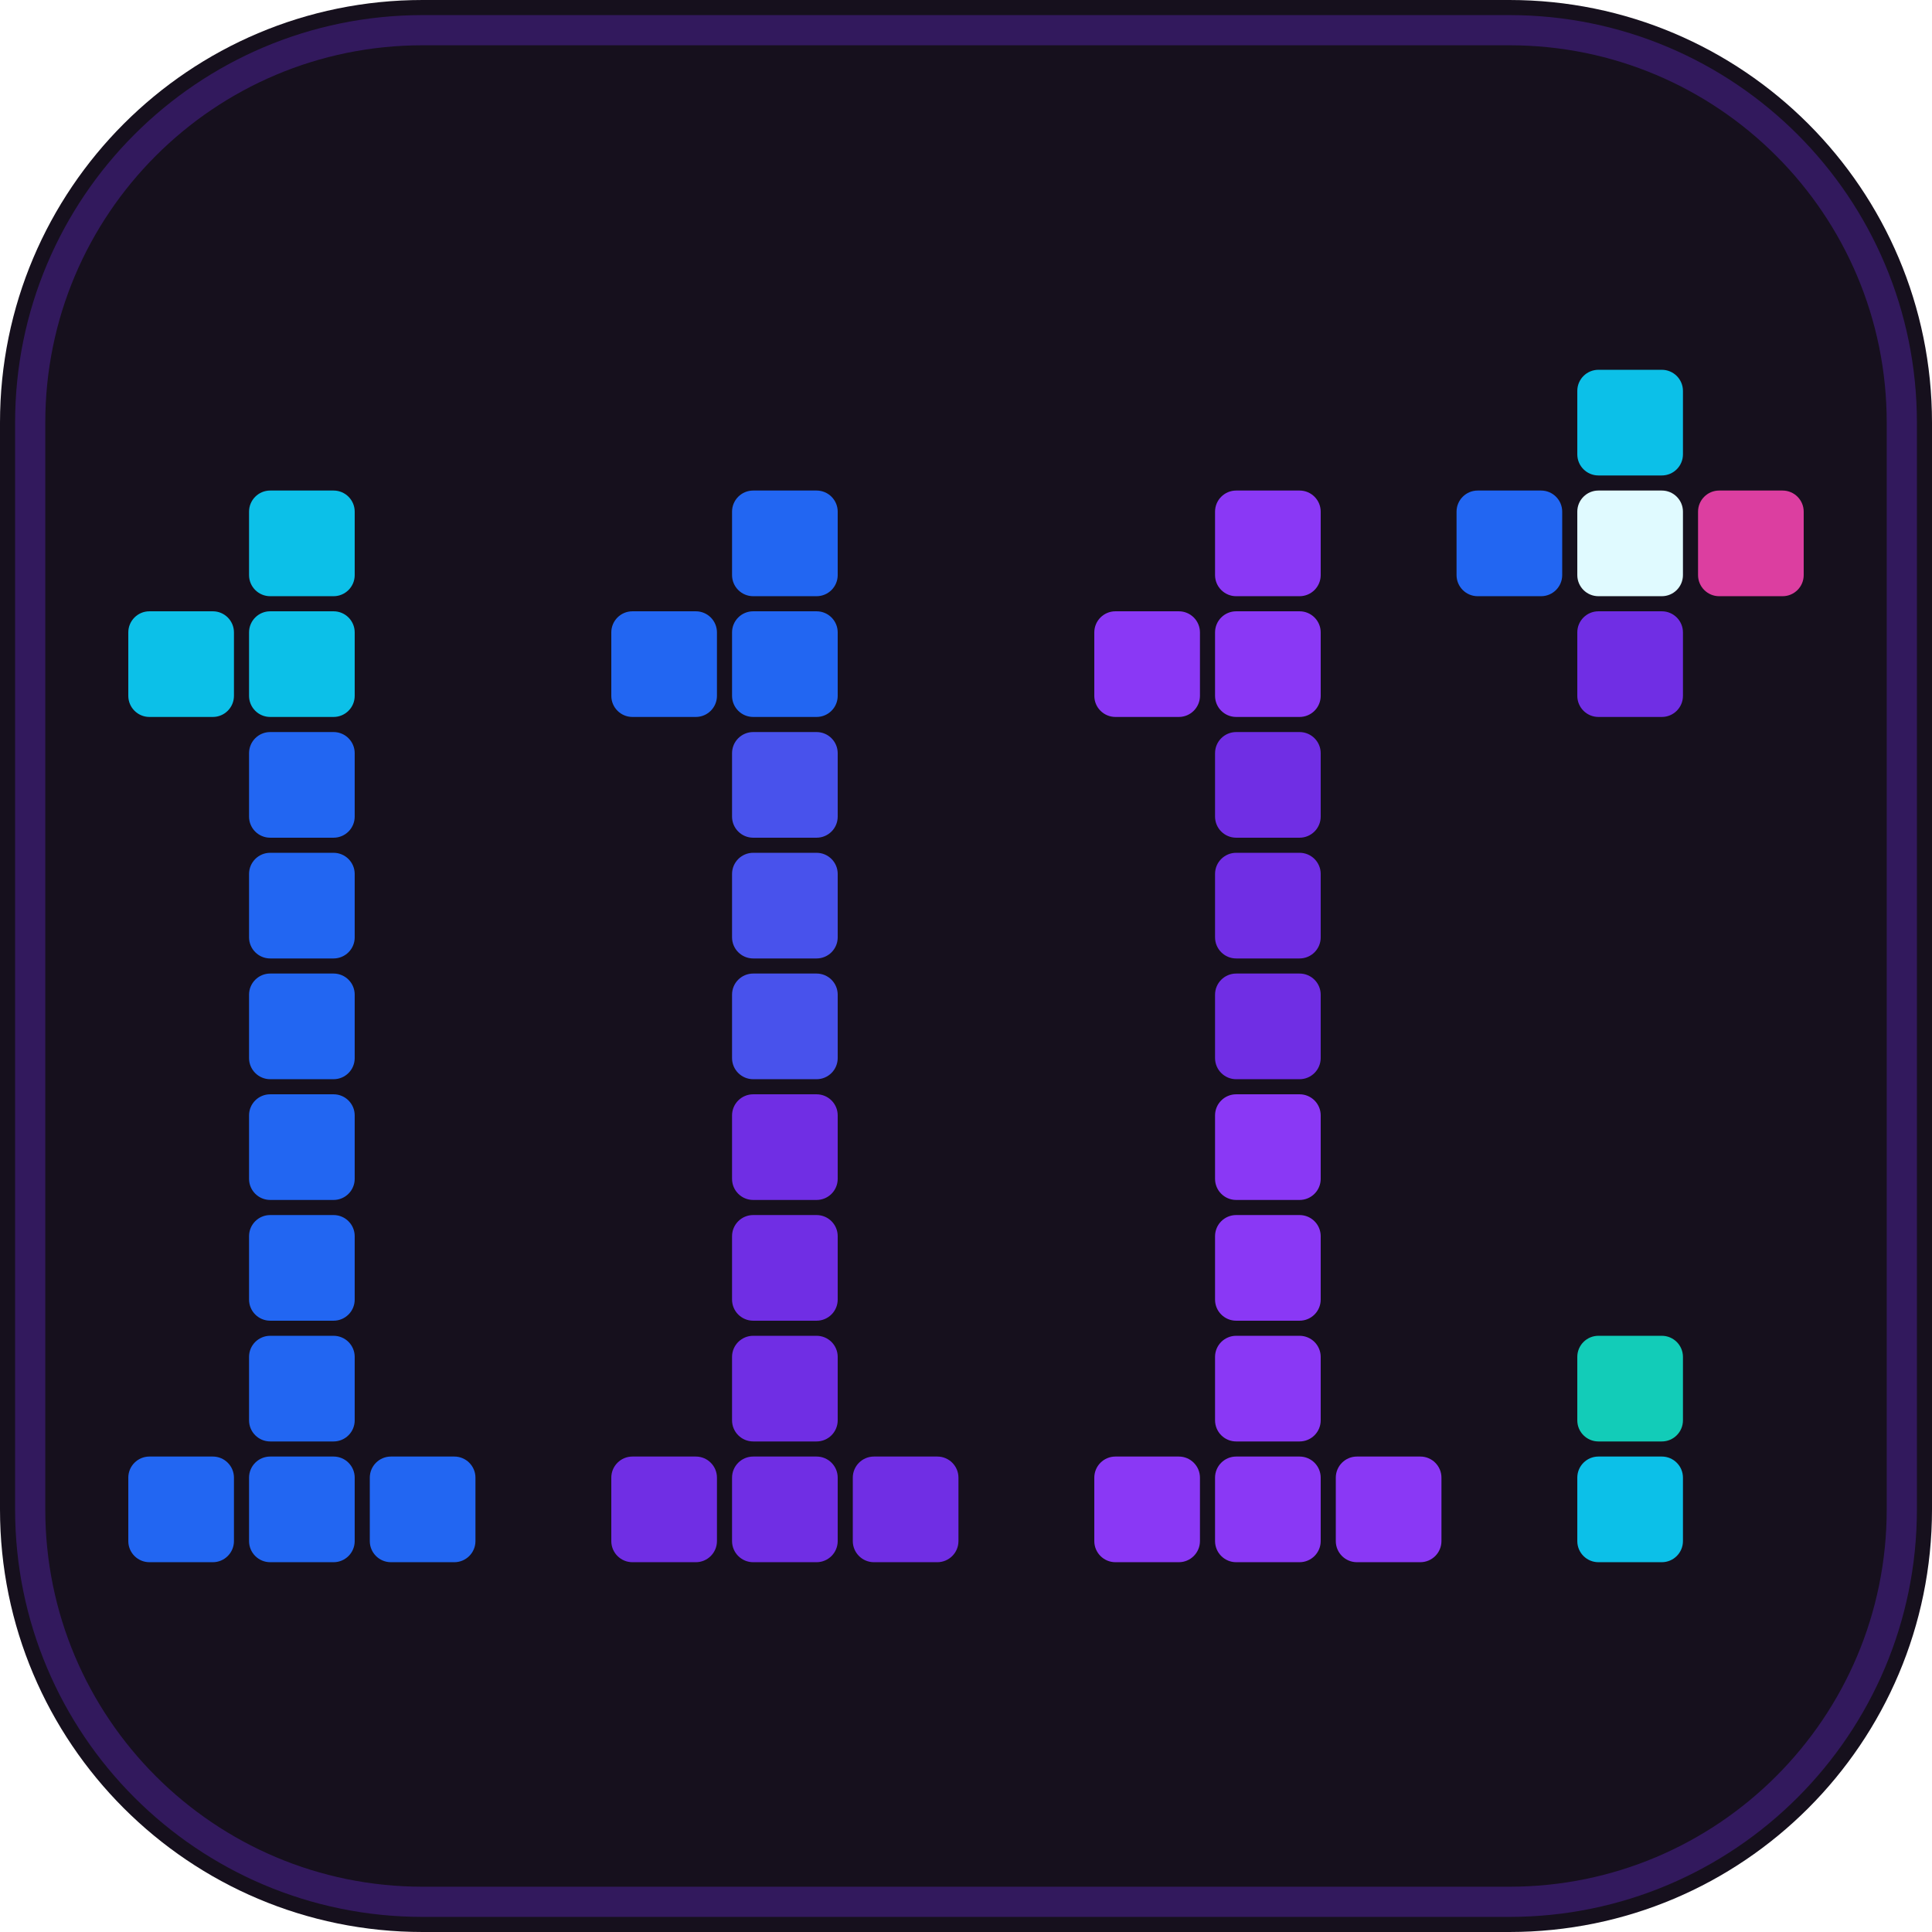
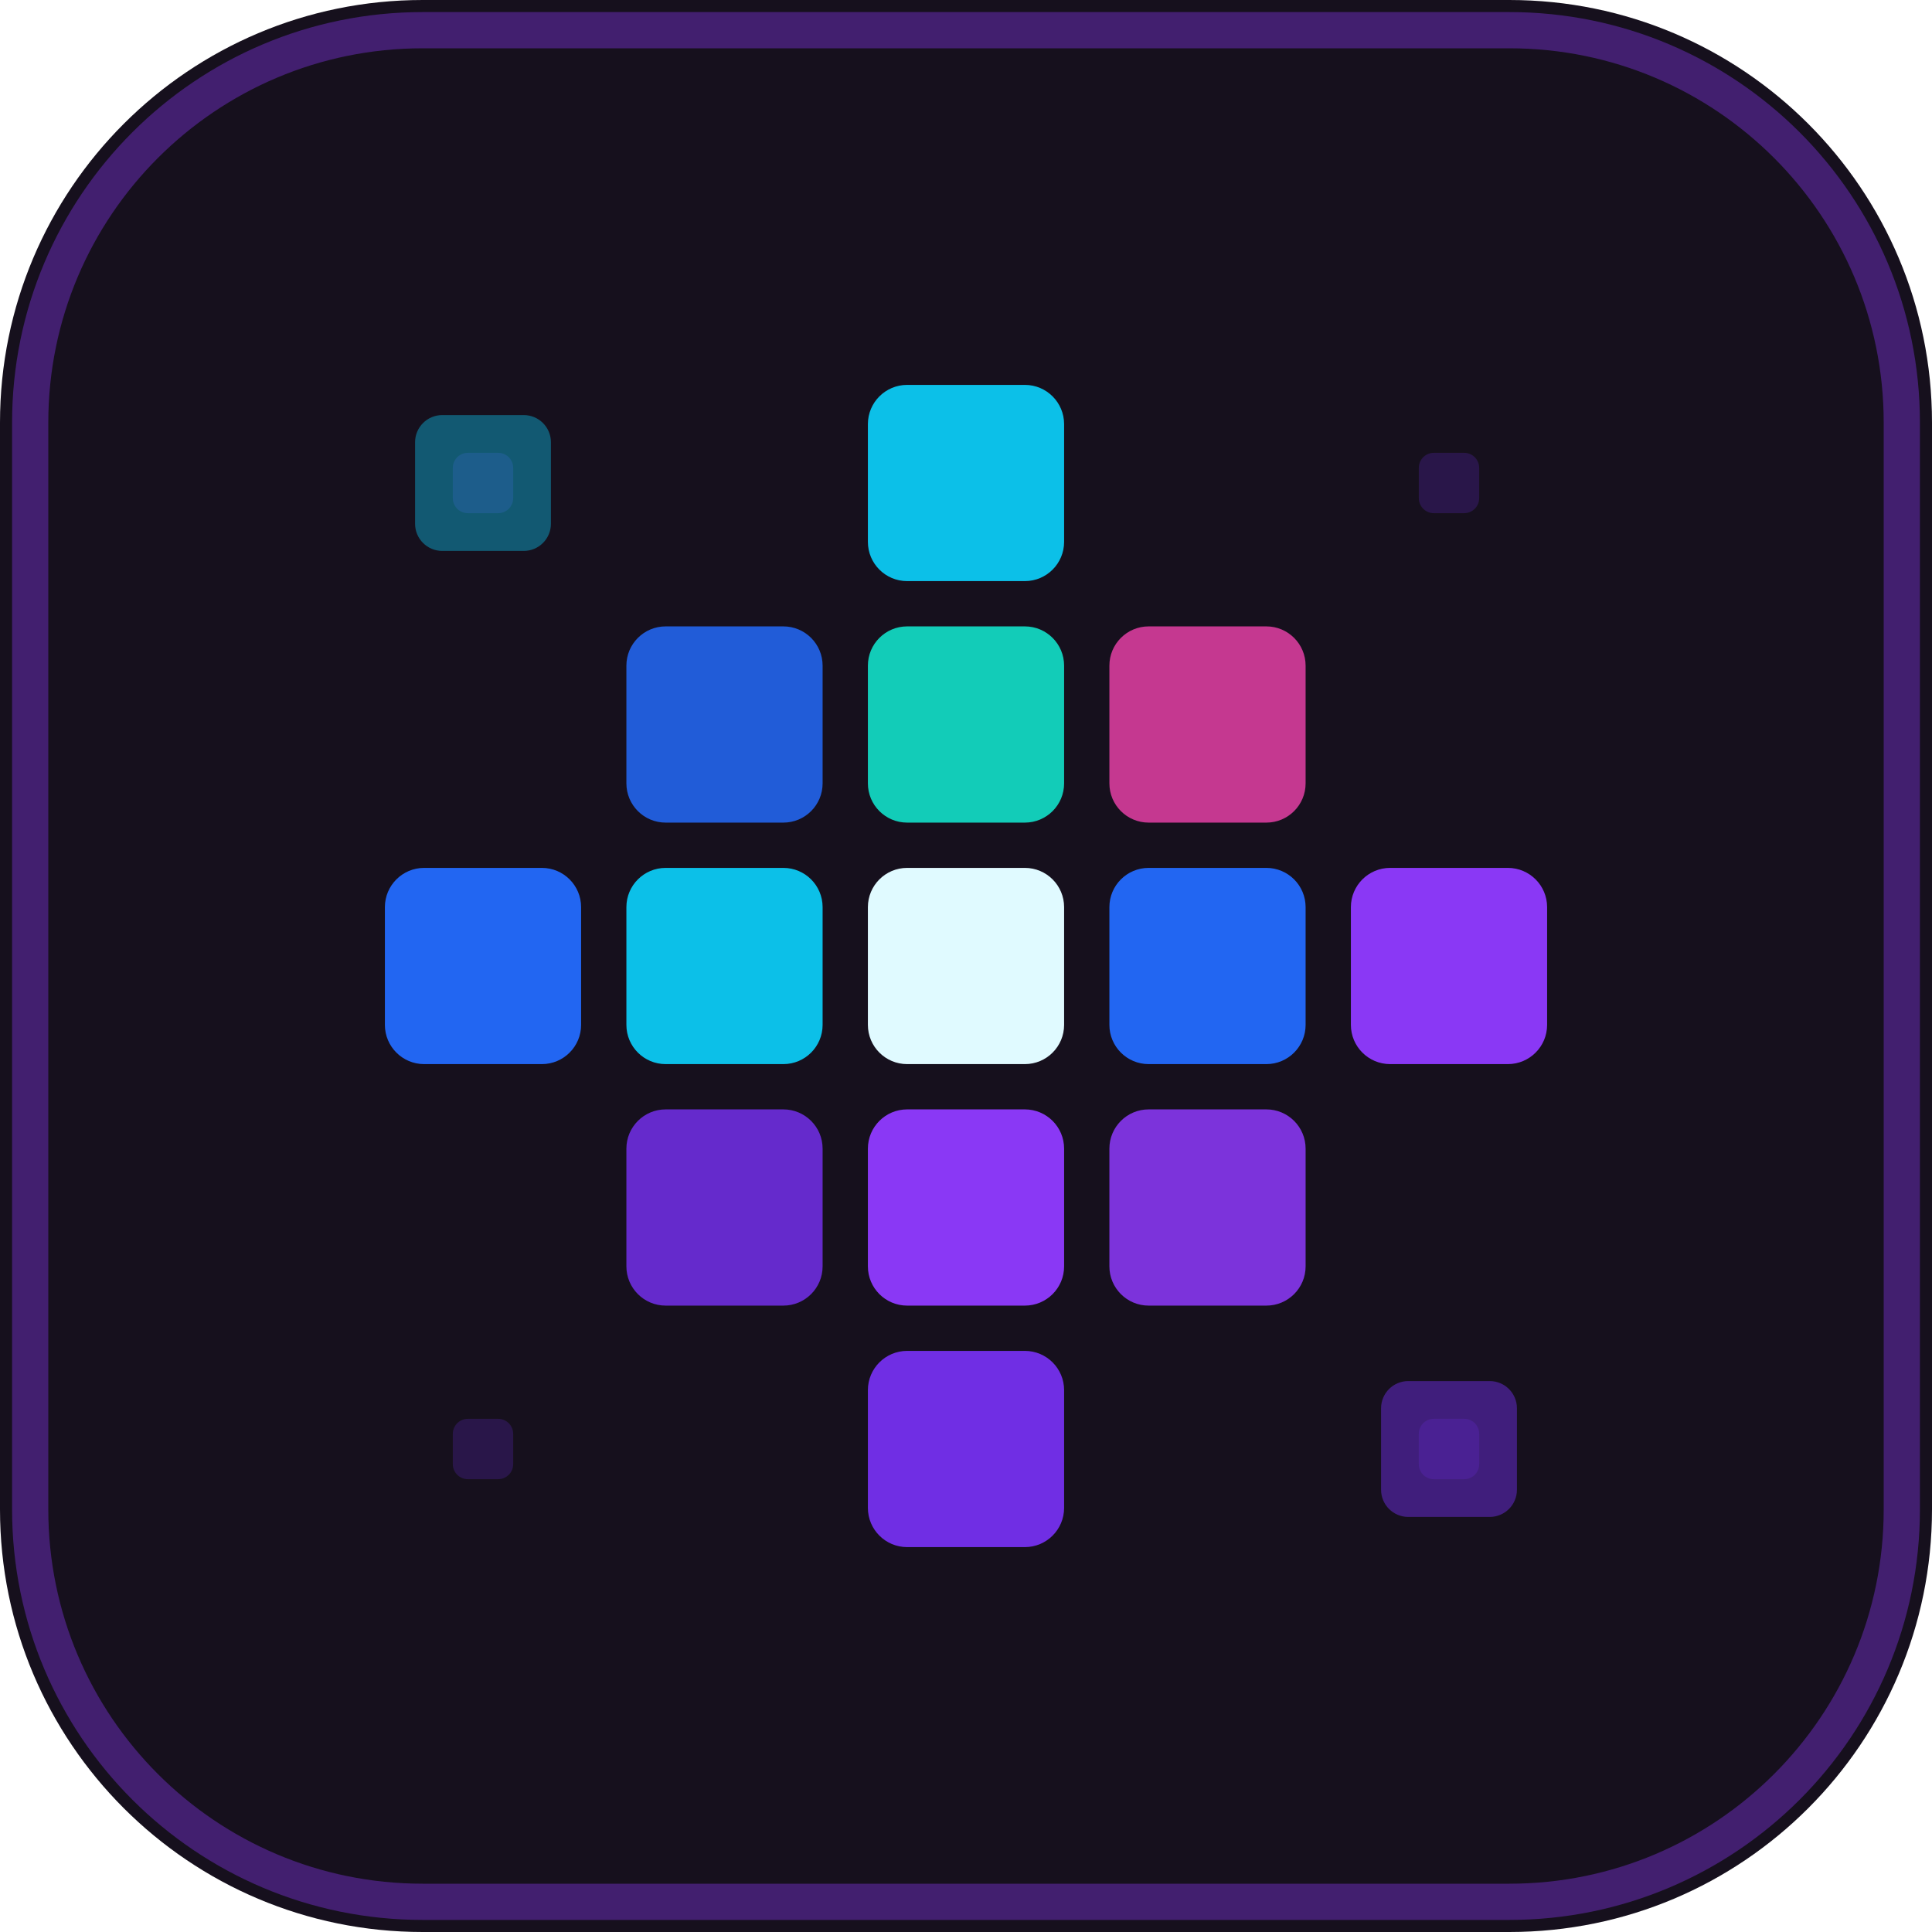
- <svg xmlns="http://www.w3.org/2000/svg" viewBox="0 0 64 64" width="64" height="64" role="img" aria-label="111iridescence symbol">
+ <svg xmlns="http://www.w3.org/2000/svg" viewBox="0 0 64 64" width="64" height="64" role="img" aria-label="111iridescence pixel star">
  <rect x="0" y="0" width="64" height="64" rx="14" fill="#16101D" />
-   <rect x="1" y="1" width="62" height="62" rx="13" fill="none" stroke="#702EE4" stroke-opacity="0.32" stroke-width="1" />
-   <rect x="8.25" y="16.25" width="3.5" height="3.5" rx="0.7" fill="#0CC0E8" />
-   <rect x="4.25" y="20.25" width="3.5" height="3.5" rx="0.7" fill="#0CC0E8" />
-   <rect x="8.25" y="20.25" width="3.5" height="3.5" rx="0.7" fill="#0CC0E8" />
-   <rect x="8.25" y="24.25" width="3.5" height="3.5" rx="0.7" fill="#2266F2" />
-   <rect x="8.25" y="28.25" width="3.5" height="3.5" rx="0.7" fill="#2266F2" />
-   <rect x="8.25" y="32.25" width="3.5" height="3.5" rx="0.7" fill="#2266F2" />
-   <rect x="8.25" y="36.25" width="3.5" height="3.5" rx="0.7" fill="#2266F2" />
-   <rect x="8.25" y="40.25" width="3.5" height="3.5" rx="0.7" fill="#2266F2" />
-   <rect x="8.25" y="44.25" width="3.5" height="3.5" rx="0.7" fill="#2266F2" />
-   <rect x="4.25" y="48.25" width="3.5" height="3.5" rx="0.7" fill="#2266F2" />
-   <rect x="8.25" y="48.25" width="3.5" height="3.5" rx="0.7" fill="#2266F2" />
-   <rect x="12.25" y="48.25" width="3.5" height="3.5" rx="0.7" fill="#2266F2" />
-   <rect x="24.25" y="16.25" width="3.5" height="3.5" rx="0.7" fill="#2266F2" />
-   <rect x="20.25" y="20.25" width="3.5" height="3.5" rx="0.7" fill="#2266F2" />
-   <rect x="24.25" y="20.25" width="3.5" height="3.5" rx="0.7" fill="#2266F2" />
-   <rect x="24.25" y="24.25" width="3.5" height="3.5" rx="0.7" fill="#4852EC" />
-   <rect x="24.25" y="28.25" width="3.5" height="3.5" rx="0.7" fill="#4852EC" />
-   <rect x="24.25" y="32.25" width="3.5" height="3.5" rx="0.7" fill="#4852EC" />
-   <rect x="24.25" y="36.25" width="3.5" height="3.5" rx="0.7" fill="#702EE4" />
-   <rect x="24.25" y="40.25" width="3.5" height="3.5" rx="0.7" fill="#702EE4" />
-   <rect x="24.25" y="44.25" width="3.5" height="3.5" rx="0.7" fill="#702EE4" />
-   <rect x="20.25" y="48.25" width="3.5" height="3.5" rx="0.7" fill="#702EE4" />
-   <rect x="24.25" y="48.25" width="3.5" height="3.5" rx="0.7" fill="#702EE4" />
-   <rect x="28.25" y="48.25" width="3.5" height="3.5" rx="0.7" fill="#702EE4" />
-   <rect x="40.25" y="16.25" width="3.5" height="3.5" rx="0.7" fill="#8A38F5" />
-   <rect x="36.25" y="20.25" width="3.5" height="3.5" rx="0.7" fill="#8A38F5" />
-   <rect x="40.25" y="20.25" width="3.5" height="3.5" rx="0.7" fill="#8A38F5" />
-   <rect x="40.25" y="24.25" width="3.5" height="3.5" rx="0.7" fill="#702EE4" />
-   <rect x="40.25" y="28.25" width="3.5" height="3.5" rx="0.7" fill="#702EE4" />
-   <rect x="40.25" y="32.25" width="3.5" height="3.5" rx="0.7" fill="#702EE4" />
-   <rect x="40.25" y="36.25" width="3.5" height="3.5" rx="0.7" fill="#8A38F5" />
-   <rect x="40.25" y="40.25" width="3.5" height="3.5" rx="0.7" fill="#8A38F5" />
-   <rect x="40.25" y="44.25" width="3.5" height="3.5" rx="0.7" fill="#8A38F5" />
-   <rect x="36.25" y="48.25" width="3.5" height="3.5" rx="0.7" fill="#8A38F5" />
-   <rect x="40.25" y="48.25" width="3.5" height="3.5" rx="0.7" fill="#8A38F5" />
-   <rect x="44.25" y="48.25" width="3.5" height="3.5" rx="0.7" fill="#8A38F5" />
-   <rect x="52.25" y="44.25" width="3.5" height="3.5" rx="0.7" fill="#12CCB8" />
-   <rect x="52.25" y="48.25" width="3.5" height="3.5" rx="0.7" fill="#0CC0E8" />
-   <rect x="52.25" y="16.25" width="3.5" height="3.5" rx="0.7" fill="#E0FAFF" />
-   <rect x="52.25" y="12.25" width="3.5" height="3.5" rx="0.7" fill="#0CC0E8" />
-   <rect x="48.25" y="16.25" width="3.5" height="3.5" rx="0.7" fill="#2266F2" />
-   <rect x="56.25" y="16.25" width="3.5" height="3.5" rx="0.7" fill="#DC3EA0" />
-   <rect x="52.25" y="20.25" width="3.5" height="3.5" rx="0.7" fill="#702EE4" />
+   <rect x="1" y="1" width="62" height="62" rx="13" fill="none" stroke="#8A38F5" stroke-opacity="0.38" stroke-width="1.2" />
+   <rect x="15" y="15" width="2" height="2" rx="0.5" fill="#702EE4" fill-opacity="0.22" />
+   <rect x="47" y="15" width="2" height="2" rx="0.5" fill="#702EE4" fill-opacity="0.22" />
+   <rect x="15" y="47" width="2" height="2" rx="0.5" fill="#702EE4" fill-opacity="0.22" />
+   <rect x="47" y="47" width="2" height="2" rx="0.5" fill="#702EE4" fill-opacity="0.22" />
+   <rect x="13.75" y="13.75" width="4.5" height="4.5" rx="0.9" fill="#0CC0E8" fill-opacity="0.42" />
+   <rect x="45.75" y="45.75" width="4.5" height="4.5" rx="0.9" fill="#702EE4" fill-opacity="0.48" />
+   <rect x="28.75" y="12.75" width="6.5" height="6.5" rx="1.3" fill="#0CC0E8" />
+   <rect x="12.75" y="28.75" width="6.5" height="6.5" rx="1.3" fill="#2266F2" />
+   <rect x="44.75" y="28.75" width="6.5" height="6.5" rx="1.3" fill="#8A38F5" />
+   <rect x="28.75" y="44.75" width="6.5" height="6.5" rx="1.3" fill="#702EE4" />
+   <rect x="20.75" y="20.75" width="6.5" height="6.5" rx="1.3" fill="#2266F2" fill-opacity="0.88" />
+   <rect x="36.75" y="20.75" width="6.5" height="6.5" rx="1.3" fill="#DC3EA0" fill-opacity="0.88" />
+   <rect x="20.75" y="36.75" width="6.5" height="6.5" rx="1.3" fill="#702EE4" fill-opacity="0.88" />
+   <rect x="36.75" y="36.75" width="6.5" height="6.5" rx="1.3" fill="#8A38F5" fill-opacity="0.88" />
+   <rect x="28.75" y="20.75" width="6.5" height="6.5" rx="1.3" fill="#12CCB8" />
+   <rect x="20.75" y="28.75" width="6.5" height="6.5" rx="1.3" fill="#0CC0E8" />
+   <rect x="36.75" y="28.75" width="6.5" height="6.5" rx="1.3" fill="#2266F2" />
+   <rect x="28.75" y="36.75" width="6.5" height="6.5" rx="1.3" fill="#8A38F5" />
+   <rect x="28.75" y="28.75" width="6.5" height="6.5" rx="1.3" fill="#E0FAFF" />
</svg>
